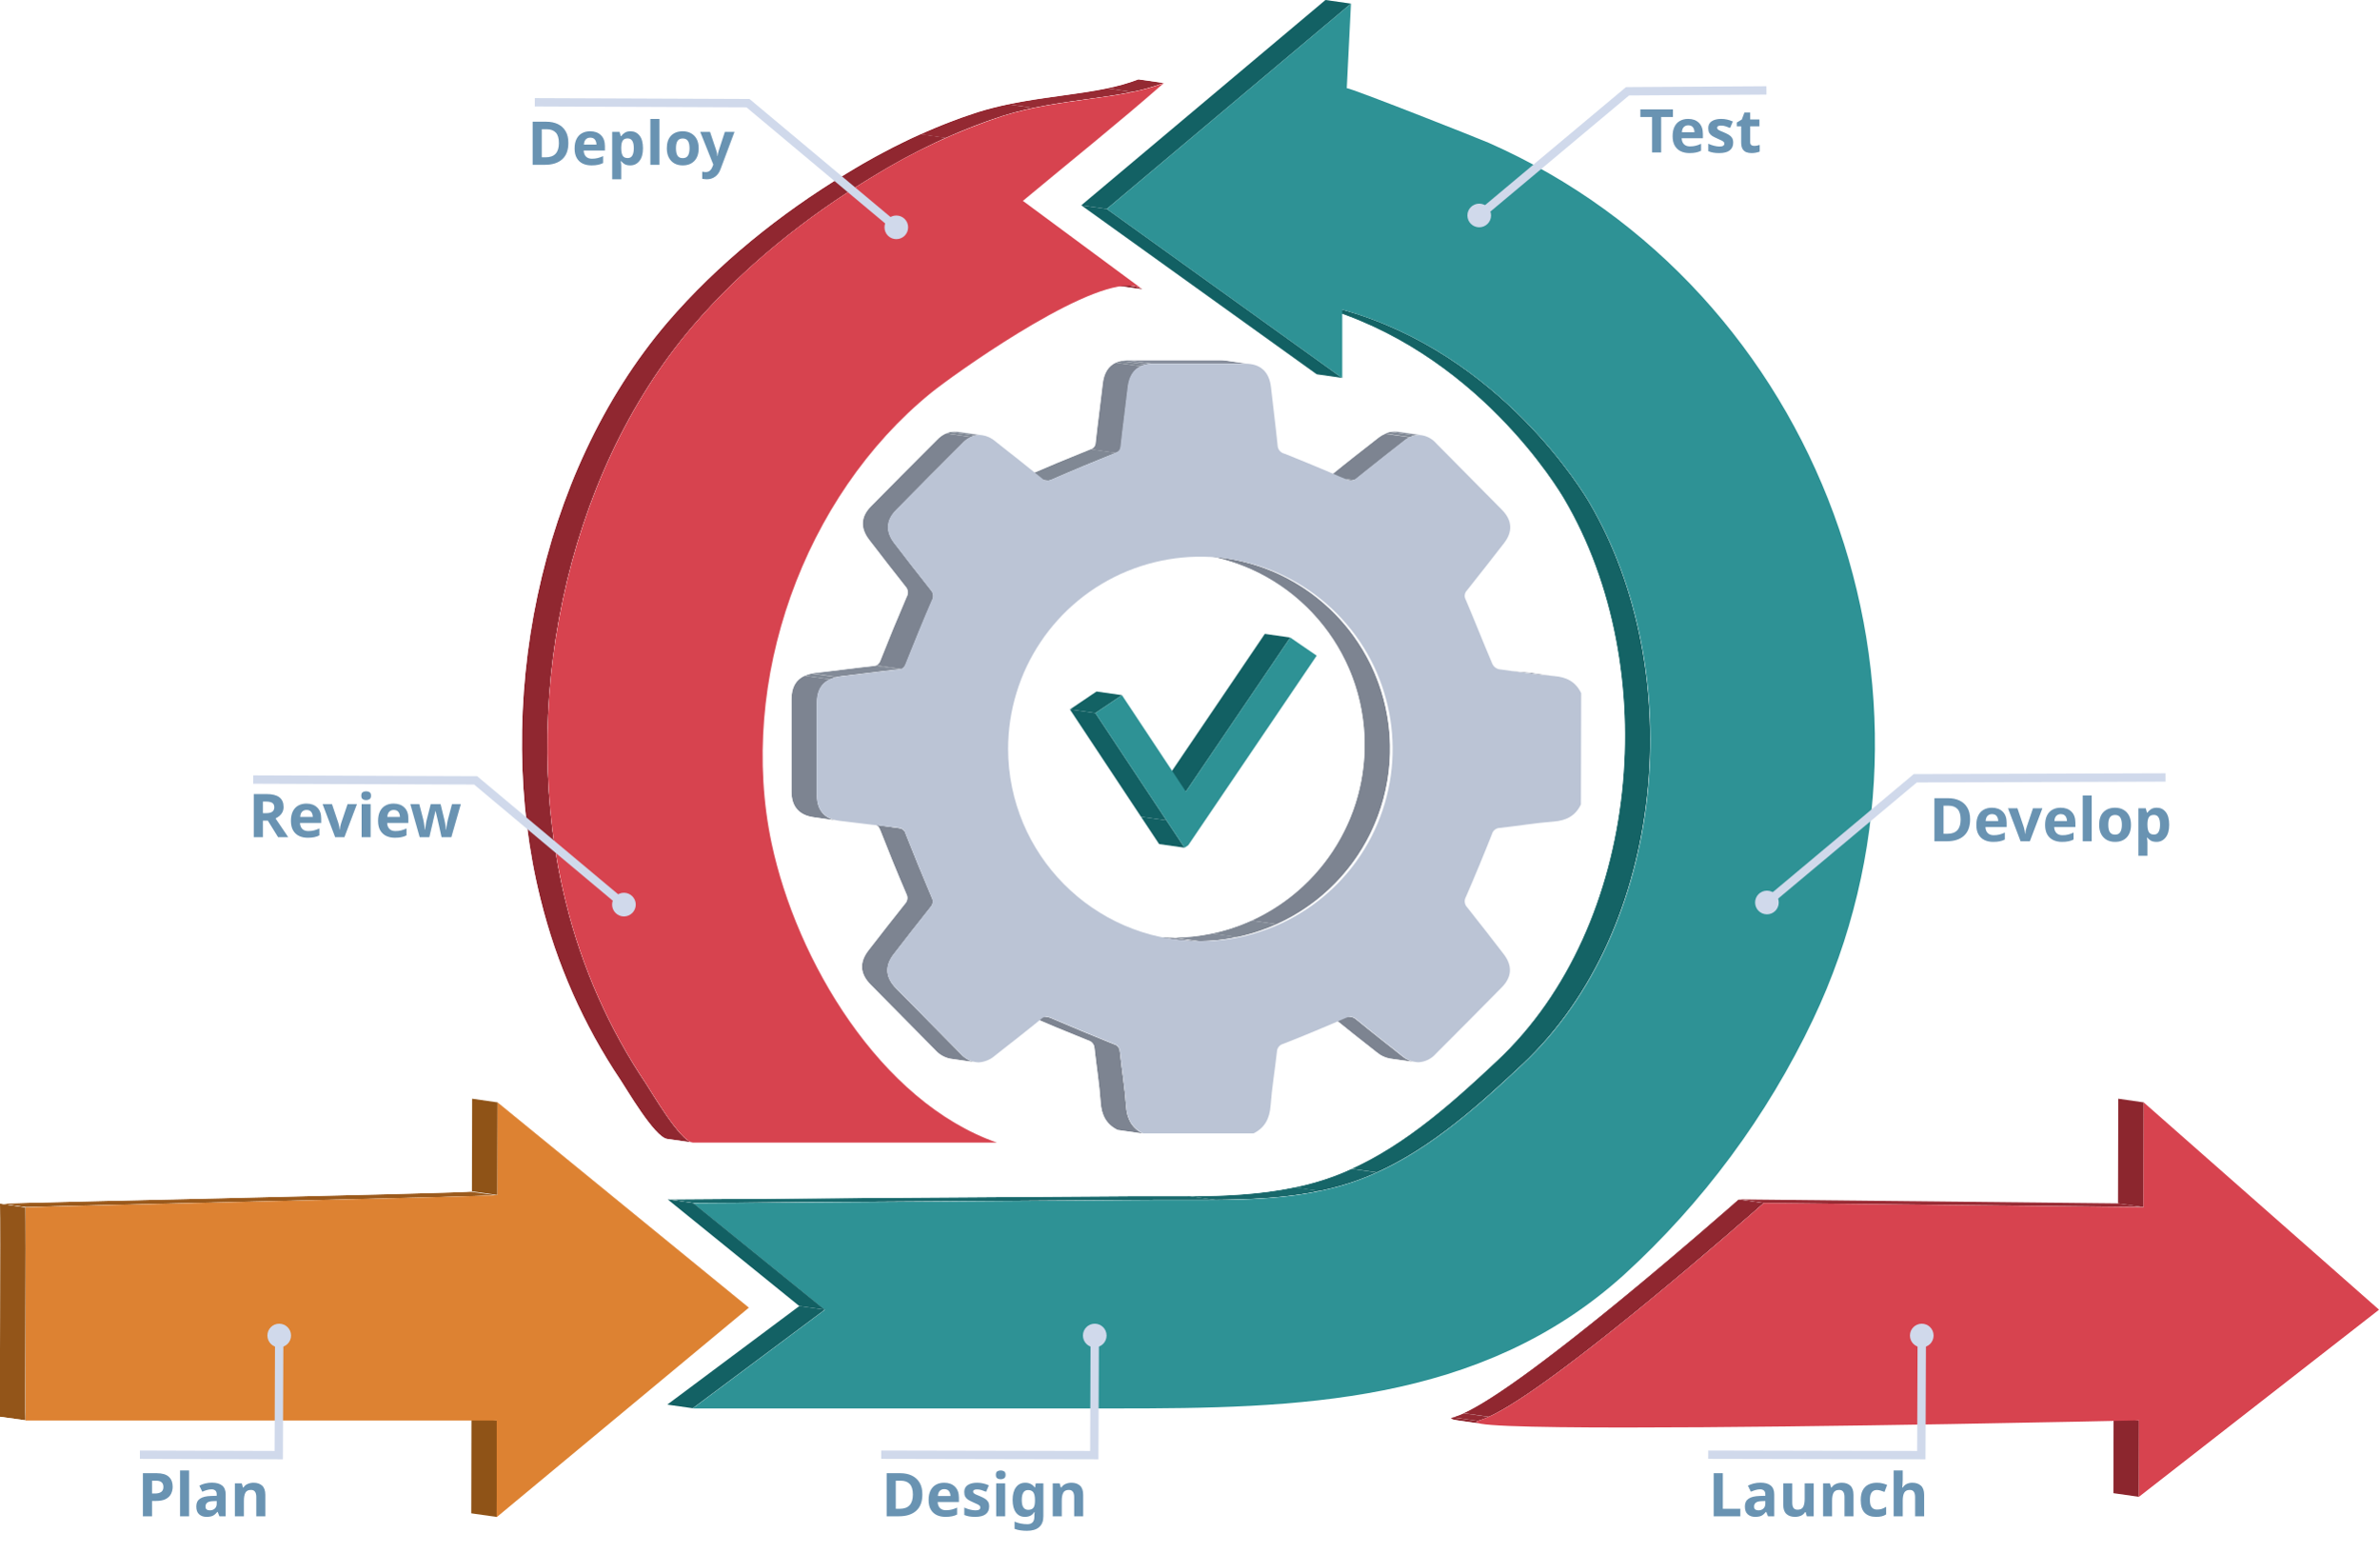
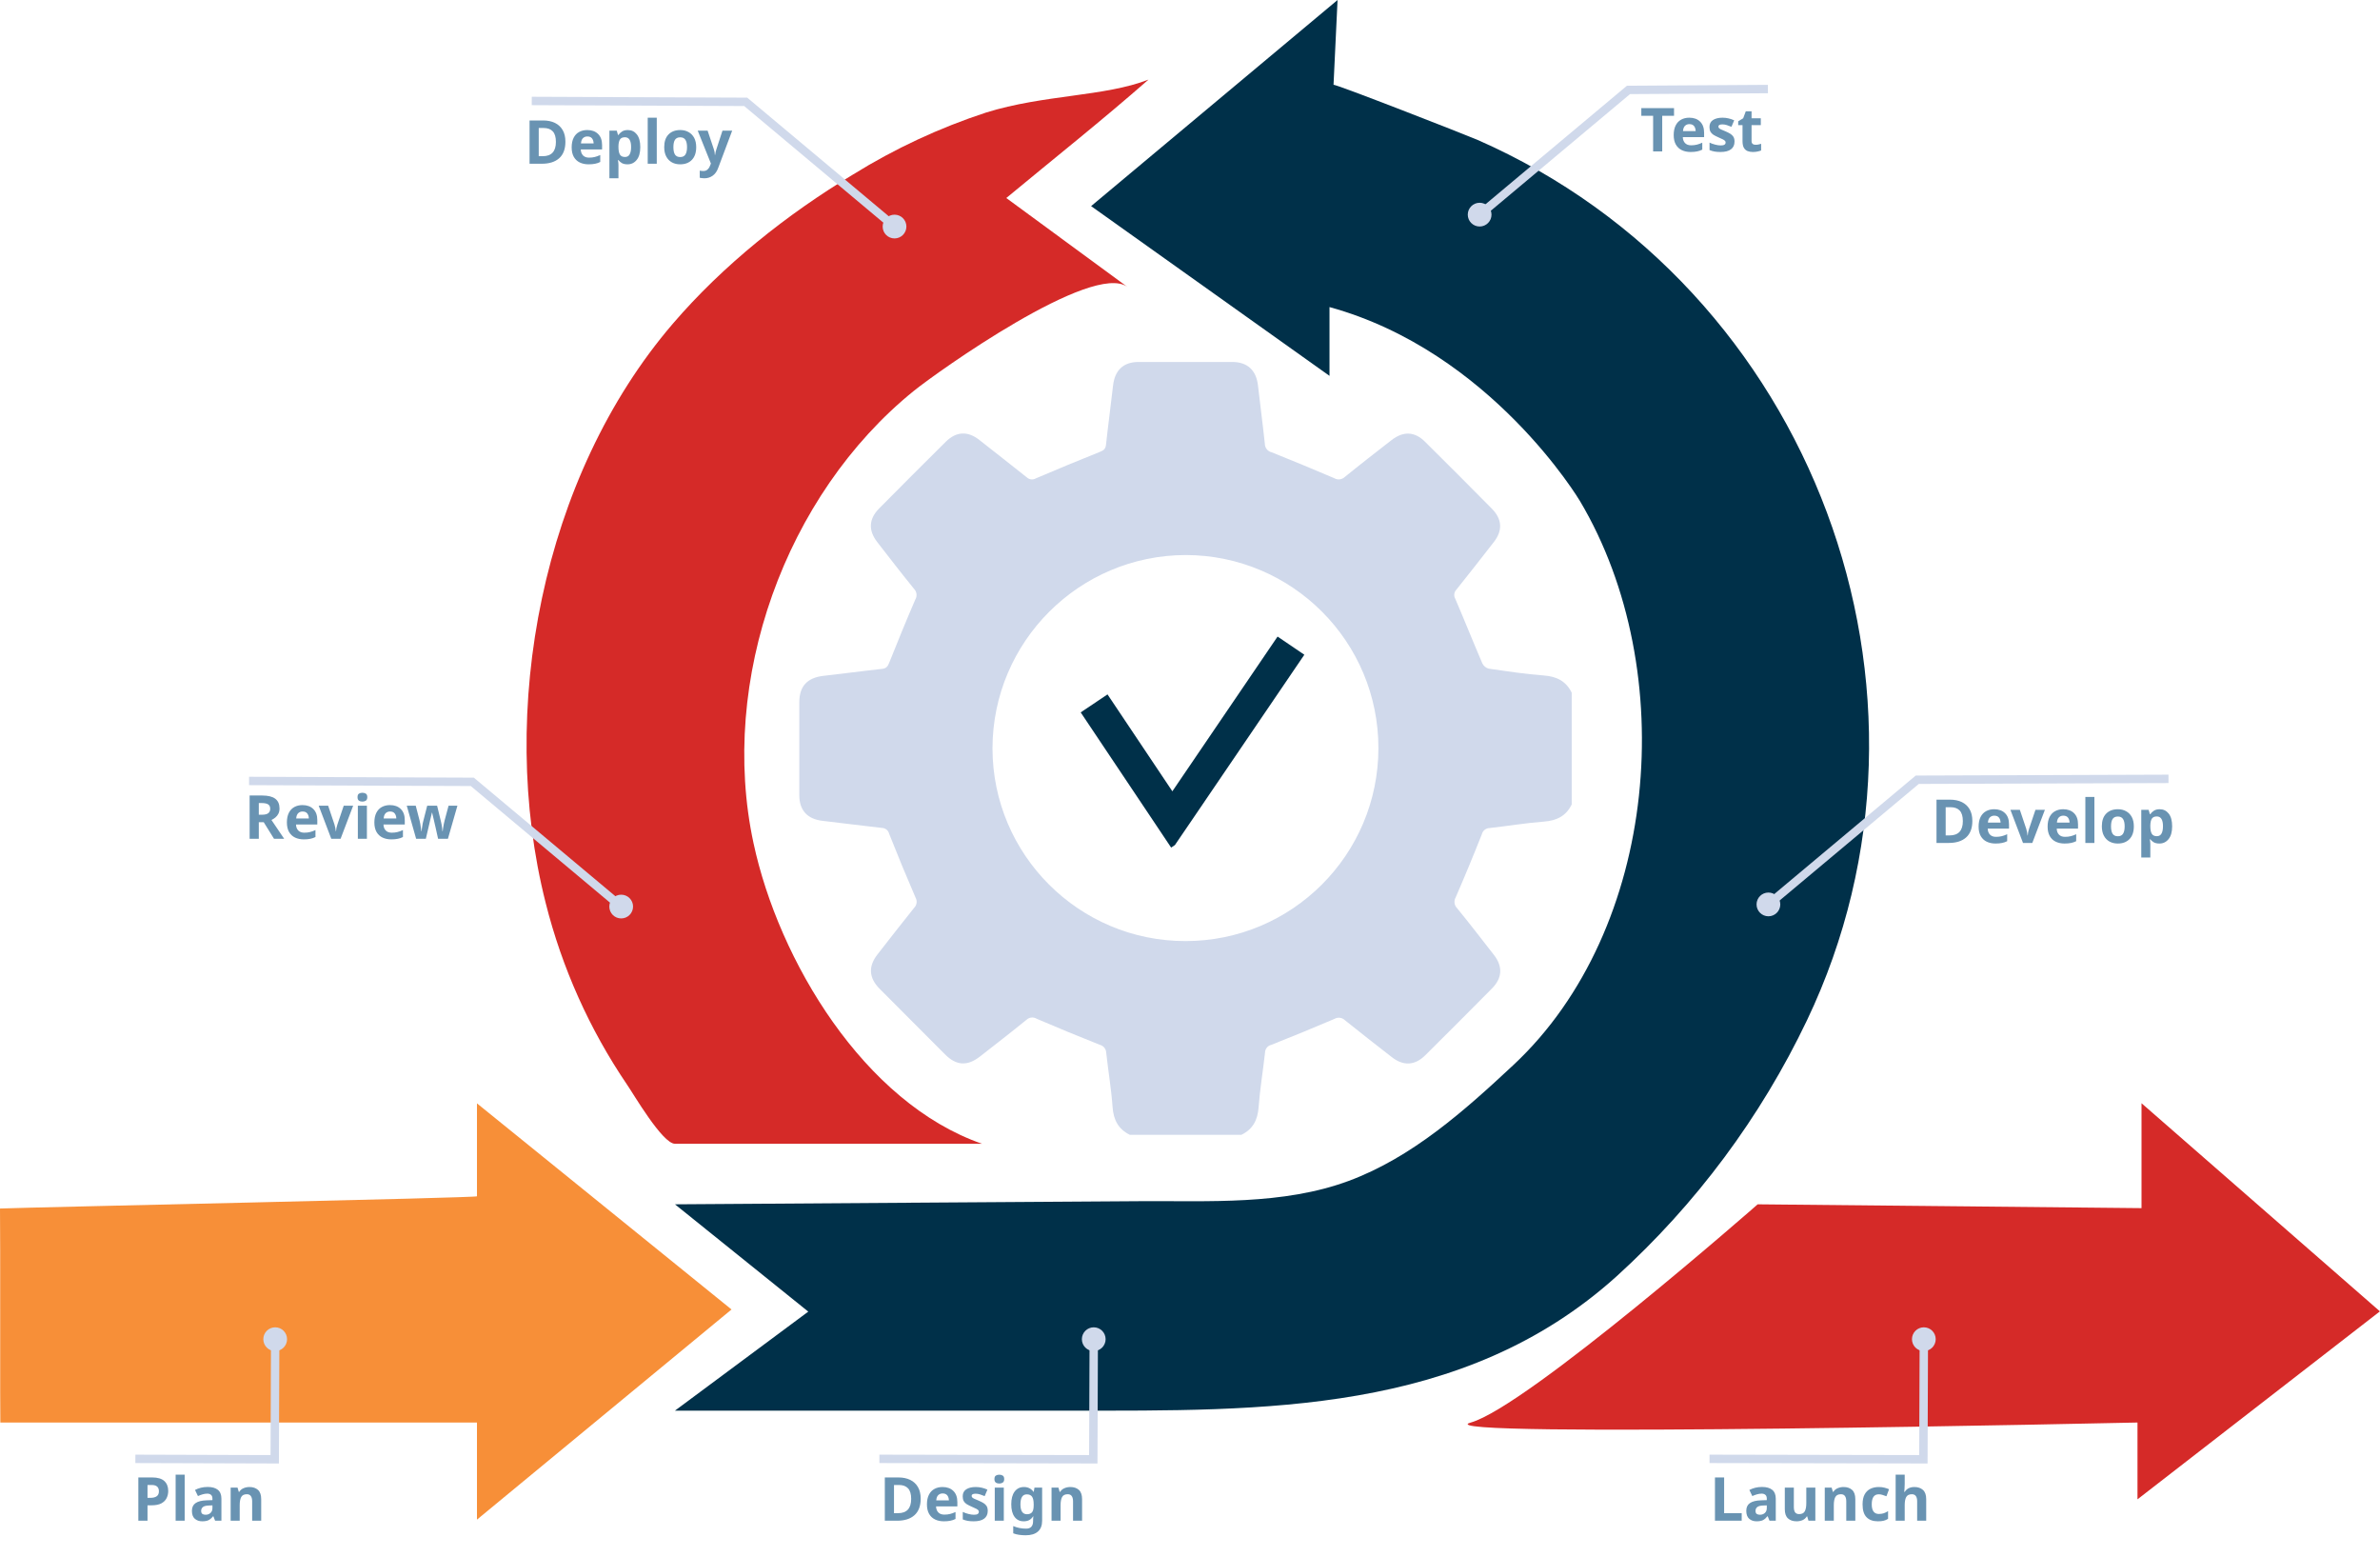
- <svg xmlns="http://www.w3.org/2000/svg" viewBox="0 0 569.21 371.36">
+ <svg xmlns="http://www.w3.org/2000/svg" viewBox="0 0 567.35 370.96">
  <defs>
-     <style>.cls-1,.cls-44{fill:none;}.cls-2{isolation:isolate;}.cls-3{fill:#8c262e;}.cls-4{fill:#982b34;}.cls-5{clip-path:url(#clip-path);}.cls-6{fill:#902730;}.cls-7{fill:#942932;}.cls-8{fill:#d7434f;}.cls-9{clip-path:url(#clip-path-2);}.cls-10{fill:#878e9c;}.cls-11{clip-path:url(#clip-path-3);}.cls-12{clip-path:url(#clip-path-4);}.cls-13{fill:#7d8491;}.cls-14{clip-path:url(#clip-path-5);}.cls-15{fill:#838b98;}.cls-16{fill:#808894;}.cls-17{clip-path:url(#clip-path-6);}.cls-18{fill:#18686b;}.cls-19{fill:#196a6d;}.cls-20{clip-path:url(#clip-path-7);}.cls-21{clip-path:url(#clip-path-8);}.cls-22{fill:#126063;}.cls-23{fill:#136264;}.cls-24{clip-path:url(#clip-path-9);}.cls-25{clip-path:url(#clip-path-10);}.cls-26{clip-path:url(#clip-path-11);}.cls-27{clip-path:url(#clip-path-12);}.cls-28{fill:#bbc4d5;}.cls-29{fill:#2e9295;}.cls-30{clip-path:url(#clip-path-13);}.cls-31{fill:#136164;}.cls-32{clip-path:url(#clip-path-14);}.cls-33{fill:#166568;}.cls-34{fill:#146365;}.cls-35{fill:#8f5317;}.cls-36{clip-path:url(#clip-path-15);}.cls-37{fill:#972b34;}.cls-38{clip-path:url(#clip-path-16);}.cls-39{fill:#9b5a1c;}.cls-40{fill:#97571b;}.cls-41{fill:#935519;}.cls-42{fill:#dd8232;}.cls-43{clip-path:url(#clip-path-17);}.cls-44{stroke:#d0d9eb;stroke-miterlimit:10;stroke-width:2px;}.cls-45{fill:#d0d9eb;}.cls-46{font-size:14.43px;fill:#6993b2;font-family:Poppins-SemiBold, Poppins;font-weight:600;}</style>
-     <clipPath id="clip-path" transform="translate(0)">
-       <path class="cls-1" d="M354.78,340.73l-6.09-.87c-1.63-.24-2-.53-.73-.88,13.39-3.86,65.26-49.6,68-52l6.09.87c-2.73,2.41-54.6,48.14-68,52C352.82,340.21,353.16,340.5,354.78,340.73Z" />
-     </clipPath>
-     <clipPath id="clip-path-2" transform="translate(0)">
-       <path class="cls-1" d="M366.57,161l6.1.87q-.42-.06-.87-.09l-6.09-.87C366,160.91,366.29,160.94,366.57,161Z" />
-     </clipPath>
-     <clipPath id="clip-path-3" transform="translate(0)">
-       <path class="cls-1" d="M362.55,160.68l-6.1-.87c3.08.44,6.16.84,9.26,1.08l6.09.87C368.71,161.52,365.62,161.12,362.55,160.68Z" />
-     </clipPath>
-     <clipPath id="clip-path-4" transform="translate(0)">
-       <path class="cls-1" d="M338.69,254.16l-6.1-.87a6.76,6.76,0,0,1-3.15-1.47c-3.7-2.91-7.4-5.82-11.05-8.79a2.36,2.36,0,0,0-1.15-.58l6.09.87a2.46,2.46,0,0,1,1.16.59c3.64,3,7.34,5.87,11,8.78A6.79,6.79,0,0,0,338.69,254.16Z" />
-     </clipPath>
-     <clipPath id="clip-path-5" transform="translate(0)">
-       <path class="cls-1" d="M323.1,115l-6.1-.87.27,0a2.11,2.11,0,0,0,1.35-.58c3.66-3,7.38-5.87,11.09-8.78a6.34,6.34,0,0,1,3.87-1.55,4.63,4.63,0,0,1,.65,0l6.09.88a4.62,4.62,0,0,0-.65-.05,6.34,6.34,0,0,0-3.87,1.55c-3.71,2.91-7.42,5.82-11.09,8.79a2.13,2.13,0,0,1-1.35.57A1.14,1.14,0,0,1,323.1,115Z" />
-     </clipPath>
-     <clipPath id="clip-path-6" transform="translate(0)">
-       <path class="cls-1" d="M316.18,20.22l6.09.88h0l-6.1-.87Z" />
-     </clipPath>
-     <clipPath id="clip-path-7" transform="translate(0)">
-       <path class="cls-1" d="M280.39,224.74l-6.09-.87a47.6,47.6,0,0,0,6.36.46l6.09.87A46,46,0,0,1,280.39,224.74Z" />
-     </clipPath>
-     <clipPath id="clip-path-8" transform="translate(0)">
-       <path class="cls-1" d="M287.32,132.71l6.1.87a46.07,46.07,0,0,1-6.67,91.62l-6.09-.87c25.21,0,45.82-20.76,45.84-46.09A45.91,45.91,0,0,0,287.32,132.71Z" />
-     </clipPath>
-     <clipPath id="clip-path-9" transform="translate(0)">
-       <path class="cls-1" d="M244.53,242.44l6.1.87a3.68,3.68,0,0,1,.88.28q7.44,3.21,14.94,6.21a1.94,1.94,0,0,1,1.5,1.85c.46,4.34,1.18,8.66,1.48,13,.22,3.05,1.35,5.23,4.05,6.58l-6.09-.87c-2.7-1.35-3.83-3.53-4.05-6.59-.3-4.35-1-8.67-1.48-13a2,2,0,0,0-1.5-1.84q-7.52-3-14.94-6.21A3,3,0,0,0,244.53,242.44Z" />
-     </clipPath>
-     <clipPath id="clip-path-10" transform="translate(0)">
-       <path class="cls-1" d="M250.43,115l-6.09-.87h.21a2.64,2.64,0,0,0,1-.26q7.51-3.26,15.12-6.3c.87-.35,1.33-.66,1.44-1.69.51-4.7,1.16-9.39,1.7-14.09.42-3.69,2.45-5.63,6.07-5.64H292a9.65,9.65,0,0,1,1.23.08l6.09.88a8.09,8.09,0,0,0-1.23-.09H276c-3.62,0-5.65,2-6.07,5.64-.53,4.7-1.19,9.39-1.7,14.09-.11,1-.56,1.35-1.44,1.7q-7.59,3-15.12,6.3a2.78,2.78,0,0,1-1,.26Z" />
-     </clipPath>
-     <clipPath id="clip-path-11" transform="translate(0)">
-       <path class="cls-1" d="M233.47,254.19l-6.09-.87a6.56,6.56,0,0,1-3.64-2.09l-15.46-15.66c-2.55-2.59-2.71-5.31-.51-8.16,2.9-3.73,5.79-7.47,8.74-11.15a2,2,0,0,0,.33-2.39c-2.16-5-4.22-10.11-6.23-15.22-.34-.86-.69-1.26-1.58-1.38l6.09.87a1.79,1.79,0,0,1,1.59,1.39q3,7.65,6.23,15.21a2,2,0,0,1-.34,2.39c-2.95,3.69-5.84,7.42-8.73,11.16-2.21,2.84-2,5.57.5,8.15q7.73,7.84,15.46,15.67A6.6,6.6,0,0,0,233.47,254.19Z" />
-     </clipPath>
-     <clipPath id="clip-path-12" transform="translate(0)">
-       <path class="cls-1" d="M200.71,196.4l-6.09-.87c-3.43-.49-5.25-2.54-5.25-6.1q0-11.07,0-22.12c0-3.85,1.93-5.87,5.79-6.31,4.61-.5,9.22-1.15,13.83-1.64,1-.11,1.32-.59,1.67-1.46q3-7.58,6.21-15.06a2.09,2.09,0,0,0-.29-2.54c-2.94-3.68-5.8-7.43-8.68-11.16-2.16-2.81-2-5.53.45-8q7.88-8,15.8-15.9a5.83,5.83,0,0,1,4.12-2,3.85,3.85,0,0,1,.67,0l6.09.87a5,5,0,0,0-.67,0,5.85,5.85,0,0,0-4.11,2Q222.36,114,214.5,122c-2.48,2.5-2.62,5.21-.46,8,2.88,3.74,5.75,7.48,8.69,11.16a2.12,2.12,0,0,1,.29,2.54c-2.16,5-4.22,10-6.22,15.06-.35.87-.66,1.35-1.67,1.46-4.61.49-9.21,1.14-13.82,1.65-3.86.43-5.79,2.45-5.8,6.3q0,11.06,0,22.12C195.47,193.86,197.28,195.91,200.71,196.4Z" />
-     </clipPath>
-     <clipPath id="clip-path-13" transform="translate(0)">
-       <path class="cls-1" d="M265.09,67.54l6.09.87a4.92,4.92,0,0,1,2.2.83l-6.1-.87A4.69,4.69,0,0,0,265.09,67.54Z" />
-     </clipPath>
-     <clipPath id="clip-path-14" transform="translate(0)">
-       <path class="cls-1" d="M165.84,287.85l-6.09-.87,62.77-.44,47.53-.32H281.9c12.48,0,25.51-.44,37.32-4.86,15-5.61,27.45-16.78,39-27.61,34.42-32.3,39.79-94,16-134.36-1.05-1.78-21-35.63-59.17-46.22l6.09.87c38.22,10.59,58.12,44.44,59.17,46.22,23.76,40.42,18.38,102.07-16,134.36-11.52,10.83-24,22-39,27.61-11.82,4.42-24.85,4.87-37.33,4.87l-4.68,0h-7.16l-47.54.33Z" />
-     </clipPath>
-     <clipPath id="clip-path-15" transform="translate(0)">
-       <path class="cls-1" d="M165.7,273.38l-6.09-.87c-3.05-.44-9.79-12.08-11.13-14.05a136.19,136.19,0,0,1-19.16-43.31c-11.45-45.84-.65-101.68,30.34-138,12-14,27.11-26.12,42.77-35.59a146.12,146.12,0,0,1,31.5-14.76c13.66-4.28,28.12-3.79,38.44-7.84l6.1.87c-10.33,4.06-24.79,3.56-38.45,7.85a145.53,145.53,0,0,0-31.49,14.75c-15.66,9.47-30.83,21.61-42.78,35.59-31,36.29-41.79,92.12-30.34,138a136,136,0,0,0,19.17,43.31C155.91,261.3,162.66,273,165.7,273.38Z" />
-     </clipPath>
-     <clipPath id="clip-path-16" transform="translate(0)">
-       <path class="cls-1" d="M6.14,288.85,0,288c8.37-.34,112.87-2.56,112.87-2.92l6.09.87C119,286.28,14.5,288.5,6.14,288.85Z" />
-     </clipPath>
-     <clipPath id="clip-path-17" transform="translate(0)">
-       <path class="cls-1" d="M6.11,339.85,0,339c-.07,0,.11-46.21,0-51l6.1.88C6.23,293.64,6,339.85,6.11,339.85Z" />
-     </clipPath>
+     <style>.cls-1{fill:#f78f38;}.cls-2{fill:#d52a28;}.cls-3{fill:#003049;}.cls-4{fill:#d0d9eb;}.cls-5{fill:none;stroke:#d0d9eb;stroke-miterlimit:10;stroke-width:2px;}.cls-6{font-size:14.43px;fill:#6993b2;font-family:Poppins-SemiBold, Poppins;font-weight:600;}</style>
  </defs>
  <g id="Layer_2" data-name="Layer 2">
    <g id="Layer_1-2" data-name="Layer 1">
-       <g class="cls-2">
-         <polygon class="cls-3" points="511.75 358.14 505.66 357.27 505.7 338.98 511.79 339.85 511.75 358.14" />
-         <polygon class="cls-3" points="512.86 288.81 506.76 287.94 506.82 262.89 512.91 263.77 512.86 288.81" />
-         <polygon class="cls-4" points="422.04 287.85 415.95 286.98 506.76 287.94 512.86 288.81 422.04 287.85" />
-         <g class="cls-2">
-           <g class="cls-5">
-             <g class="cls-2">
-               <path class="cls-6" d="M354.78,340.73l-6.09-.87c-1.38-.2-1.83-.44-1.18-.72l6.09.87c-.65.28-.2.52,1.18.72" transform="translate(0)" />
-               <path class="cls-7" d="M353.6,340l-6.09-.87A2.8,2.8,0,0,1,348,339a16,16,0,0,0,2.21-.85l6.09.88a17.7,17.7,0,0,1-2.2.84,4.63,4.63,0,0,0-.46.16" transform="translate(0)" />
-               <path class="cls-6" d="M356.26,339l-6.09-.88c16.09-7.34,63.18-48.86,65.78-51.15l6.09.87c-2.6,2.29-49.69,43.81-65.78,51.16" transform="translate(0)" />
-             </g>
-           </g>
-         </g>
-         <path class="cls-8" d="M512.91,263.77l56.3,49.6-57.46,44.78,0-18.3c-3.8.09-76.05,1.71-122.79,1.71-23.37,0-39.41-.43-34.94-1.71,13.38-3.86,65.25-49.59,68-52l90.82,1Z" transform="translate(0)" />
-         <g class="cls-2">
-           <g class="cls-9">
-             <g class="cls-2">
-               <path class="cls-10" d="M371.8,161.76l-6.09-.87c.29,0,.58.05.86.09l6.1.87q-.42-.06-.87-.09" transform="translate(0)" />
-             </g>
-           </g>
-         </g>
-         <g class="cls-2">
-           <g class="cls-11">
-             <g class="cls-2">
-               <path class="cls-10" d="M362.55,160.68l-6.1-.87c3.08.44,6.16.84,9.26,1.08l6.09.87c-3.09-.24-6.18-.64-9.25-1.08" transform="translate(0)" />
-             </g>
-           </g>
-         </g>
-         <g class="cls-2">
-           <g class="cls-12">
-             <g class="cls-2">
-               <path class="cls-13" d="M338.69,254.16l-6.1-.87a6.76,6.76,0,0,1-3.15-1.47c-3.7-2.91-7.4-5.82-11.05-8.79a2.36,2.36,0,0,0-1.15-.58l6.09.87a2.46,2.46,0,0,1,1.16.59c3.64,3,7.34,5.87,11,8.78a6.79,6.79,0,0,0,3.16,1.47" transform="translate(0)" />
-             </g>
-           </g>
-         </g>
-         <g class="cls-2">
-           <g class="cls-14">
-             <g class="cls-2">
-               <path class="cls-10" d="M323.1,115l-6.1-.87.27,0h0l6.09.87h0a1.14,1.14,0,0,1-.26,0" transform="translate(0)" />
-               <path class="cls-15" d="M323.37,115l-6.09-.87a1.73,1.73,0,0,0,.32,0l6.09.87a1.73,1.73,0,0,1-.32,0" transform="translate(0)" />
-               <path class="cls-16" d="M323.69,115l-6.09-.87A2.05,2.05,0,0,0,318,114l6.09.88a2.65,2.65,0,0,1-.37.12" transform="translate(0)" />
-               <path class="cls-13" d="M324.06,114.86,318,114a2.94,2.94,0,0,0,.65-.42c3.66-3,7.38-5.87,11.09-8.78a8,8,0,0,1,1.69-1l6.09.87a9,9,0,0,0-1.69,1.05c-3.71,2.91-7.42,5.82-11.09,8.79a3.54,3.54,0,0,1-.65.42" transform="translate(0)" />
-               <path class="cls-16" d="M337.49,104.6l-6.09-.87a6.26,6.26,0,0,1,1.2-.4l6.09.88a5.6,5.6,0,0,0-1.2.39" transform="translate(0)" />
-               <path class="cls-15" d="M338.69,104.21l-6.09-.88a5.11,5.11,0,0,1,.95-.1l6.09.87a4.47,4.47,0,0,0-.95.11" transform="translate(0)" />
-               <path class="cls-10" d="M339.64,104.1l-6.09-.87h0a4.63,4.63,0,0,1,.65,0l6.09.88a4.62,4.62,0,0,0-.65-.05h0" transform="translate(0)" />
-             </g>
-           </g>
-         </g>
-         <g class="cls-2">
-           <g class="cls-17">
-             <g class="cls-2">
-               <polyline class="cls-18" points="322.23 21.09 316.13 20.22 316.14 20.22 322.23 21.09 322.23 21.09" />
-               <path class="cls-19" d="M322.23,21.09l-6.09-.87h0l6.09.88h0" transform="translate(0)" />
-             </g>
-           </g>
-         </g>
-         <g class="cls-2">
-           <g class="cls-20">
-             <g class="cls-2">
-               <path class="cls-10" d="M280.39,224.74l-6.09-.87a47.6,47.6,0,0,0,6.36.46l6.09.87a46,46,0,0,1-6.36-.46" transform="translate(0)" />
-             </g>
-           </g>
-         </g>
-         <g class="cls-2">
-           <g class="cls-21">
-             <g class="cls-2">
-               <path class="cls-10" d="M286.75,225.2l-6.09-.87H281l6.09.87h-.31" transform="translate(0)" />
-               <path class="cls-15" d="M287.06,225.2l-6.09-.87a46.12,46.12,0,0,0,9-1l6.09.87a44.56,44.56,0,0,1-9,1" transform="translate(0)" />
-               <path class="cls-16" d="M296.07,224.23l-6.09-.87a45.49,45.49,0,0,0,9.45-3.1l6.09.87a45.49,45.49,0,0,1-9.45,3.1" transform="translate(0)" />
-               <path class="cls-13" d="M305.52,221.13l-6.09-.87a46.09,46.09,0,0,0-12.11-87.55l6.1.87a46.09,46.09,0,0,1,12.1,87.55" transform="translate(0)" />
-             </g>
-           </g>
-         </g>
-         <polygon class="cls-22" points="283.73 189.41 277.64 188.54 302.62 151.67 308.71 152.54 283.73 189.41" />
-         <polygon class="cls-22" points="283.42 202.83 277.33 201.96 272.99 195.41 279.08 196.28 283.42 202.83" />
-         <polygon class="cls-22" points="279.08 196.28 272.99 195.41 255.99 169.74 262.08 170.61 279.08 196.28" />
-         <polygon class="cls-23" points="262.08 170.61 255.99 169.74 262.35 165.46 268.44 166.33 262.08 170.61" />
-         <g class="cls-2">
-           <g class="cls-24">
-             <g class="cls-2">
-               <path class="cls-13" d="M273.48,271.25l-6.09-.87c-2.7-1.35-3.83-3.53-4.05-6.59-.3-4.35-1-8.67-1.48-13a2,2,0,0,0-1.5-1.84q-7.52-3-14.94-6.21a3,3,0,0,0-.89-.28l6.1.87a3.68,3.68,0,0,1,.88.28q7.44,3.21,14.94,6.21a1.94,1.94,0,0,1,1.5,1.85c.46,4.34,1.18,8.66,1.48,13,.22,3.05,1.35,5.23,4.05,6.58" transform="translate(0)" />
-             </g>
-           </g>
-         </g>
-         <g class="cls-2">
-           <g class="cls-25">
-             <g class="cls-2">
-               <path class="cls-10" d="M250.43,115l-6.09-.87h.22l6.09.88h0l-.21,0" transform="translate(0)" />
-               <path class="cls-15" d="M250.65,115.06l-6.09-.88a1.59,1.59,0,0,0,.36,0L251,115a2.2,2.2,0,0,1-.36,0" transform="translate(0)" />
-               <path class="cls-16" d="M251,115l-6.09-.88a3,3,0,0,0,.66-.22q7.51-3.26,15.12-6.3l.29-.12,6.09.87-.29.13q-7.59,3-15.12,6.3a4.63,4.63,0,0,1-.66.22" transform="translate(0)" />
-               <path class="cls-13" d="M267.08,108.37,261,107.5a1.67,1.67,0,0,0,1.15-1.57c.51-4.7,1.16-9.39,1.7-14.09.29-2.54,1.34-4.25,3.15-5.08l6.09.88c-1.81.82-2.86,2.53-3.15,5.07-.53,4.7-1.19,9.39-1.7,14.09a1.66,1.66,0,0,1-1.15,1.57" transform="translate(0)" />
-               <path class="cls-16" d="M273.08,87.64,267,86.76a6.54,6.54,0,0,1,1.25-.4l6.09.87a6.11,6.11,0,0,0-1.25.41" transform="translate(0)" />
-               <path class="cls-15" d="M274.33,87.23l-6.09-.87a8.06,8.06,0,0,1,1.61-.16l6.1.87a9.08,9.08,0,0,0-1.62.16" transform="translate(0)" />
-               <path class="cls-10" d="M276,87.07l-6.1-.87H292a9.65,9.65,0,0,1,1.23.08l6.09.88a8.09,8.09,0,0,0-1.23-.09H276" transform="translate(0)" />
-             </g>
-           </g>
-         </g>
-         <g class="cls-2">
-           <g class="cls-26">
-             <g class="cls-2">
-               <path class="cls-13" d="M233.47,254.19l-6.09-.87a6.56,6.56,0,0,1-3.64-2.09l-15.46-15.66c-2.55-2.59-2.71-5.31-.51-8.16,2.9-3.73,5.79-7.47,8.74-11.15a2,2,0,0,0,.33-2.39c-2.16-5-4.22-10.11-6.23-15.22-.34-.86-.69-1.26-1.58-1.38l6.09.87a1.79,1.79,0,0,1,1.59,1.39q3,7.65,6.23,15.21a2,2,0,0,1-.34,2.39c-2.95,3.69-5.84,7.42-8.73,11.16-2.21,2.84-2,5.57.5,8.15q7.73,7.84,15.46,15.67a6.6,6.6,0,0,0,3.64,2.08" transform="translate(0)" />
-             </g>
-           </g>
-         </g>
-         <g class="cls-2">
-           <g class="cls-27">
-             <g class="cls-2">
-               <path class="cls-13" d="M200.71,196.4l-6.09-.87c-3.43-.49-5.25-2.54-5.25-6.1q0-11.07,0-22.12c0-2.83,1.05-4.68,3.14-5.63l6.09.88c-2.09.95-3.13,2.79-3.14,5.62q0,11.06,0,22.12c0,3.56,1.81,5.61,5.24,6.1" transform="translate(0)" />
-               <path class="cls-16" d="M198.65,162.56l-6.09-.88a7.33,7.33,0,0,1,1.62-.51l6.09.87a7.69,7.69,0,0,0-1.62.52" transform="translate(0)" />
-               <path class="cls-15" d="M200.27,162l-6.09-.87c.33-.07.67-.13,1-.17,4.61-.5,9.22-1.15,13.83-1.64l.28-.05,6.1.87-.29,0c-4.61.49-9.21,1.14-13.82,1.65a10.33,10.33,0,0,0-1,.16" transform="translate(0)" />
-               <path class="cls-16" d="M215.42,160.18l-6.1-.87a2.09,2.09,0,0,0,.4-.12l6.09.87a1.8,1.8,0,0,1-.39.12" transform="translate(0)" />
-               <path class="cls-13" d="M215.81,160.06l-6.09-.87a2.1,2.1,0,0,0,1-1.29q3-7.58,6.21-15.06a2.09,2.09,0,0,0-.29-2.54c-2.94-3.68-5.8-7.43-8.68-11.16-2.16-2.81-2-5.53.45-8q7.88-8,15.8-15.9a7.4,7.4,0,0,1,2.12-1.53l6.1.88a7.17,7.17,0,0,0-2.12,1.52Q222.36,114,214.5,122c-2.48,2.5-2.62,5.21-.46,8,2.88,3.74,5.75,7.48,8.69,11.16a2.12,2.12,0,0,1,.29,2.54c-2.16,5-4.22,10-6.22,15.06a2,2,0,0,1-1,1.29" transform="translate(0)" />
-               <path class="cls-16" d="M232.42,104.57l-6.1-.88a5.23,5.23,0,0,1,1.06-.34l6.09.87a4.47,4.47,0,0,0-1.05.35" transform="translate(0)" />
-               <path class="cls-15" d="M233.47,104.22l-6.09-.87a4,4,0,0,1,.91-.1l6.09.87a4,4,0,0,0-.91.1" transform="translate(0)" />
-               <path class="cls-10" d="M234.38,104.12l-6.09-.87h0a3.85,3.85,0,0,1,.67,0l6.09.87a5,5,0,0,0-.67,0h0" transform="translate(0)" />
-             </g>
-           </g>
-         </g>
-         <path class="cls-28" d="M371.8,161.76c3,.22,5.2,1.35,6.52,4.09l-.06,26.62c-1.32,2.75-3.52,3.86-6.53,4.1-4.32.32-8.61,1.06-12.92,1.53a2,2,0,0,0-1.85,1.49q-3,7.59-6.22,15a2.09,2.09,0,0,0,.32,2.53c2.94,3.68,5.82,7.42,8.7,11.15,2.16,2.8,2,5.51-.47,8q-7.89,8-15.79,15.9a5.91,5.91,0,0,1-4.14,2,6.29,6.29,0,0,1-3.83-1.52c-3.7-2.91-7.4-5.81-11-8.78a2.15,2.15,0,0,0-1.4-.6,2.78,2.78,0,0,0-1.12.28q-7.43,3.24-15,6.22a2,2,0,0,0-1.49,1.85c-.48,4.34-1.21,8.67-1.53,13-.23,3-1.36,5.23-4.08,6.57H273.48c-2.7-1.35-3.83-3.53-4.05-6.58-.3-4.36-1-8.68-1.48-13a1.94,1.94,0,0,0-1.5-1.85q-7.5-3-14.94-6.21a2.81,2.81,0,0,0-1.13-.3,1.93,1.93,0,0,0-1.24.53c-3.66,3-7.38,5.87-11.08,8.79a6.52,6.52,0,0,1-4,1.63,6.1,6.1,0,0,1-4.27-2.13q-7.74-7.83-15.46-15.67c-2.54-2.58-2.71-5.31-.5-8.15,2.89-3.74,5.78-7.47,8.73-11.16a2,2,0,0,0,.34-2.39q-3.24-7.56-6.23-15.21a1.81,1.81,0,0,0-1.72-1.41c-4.67-.51-9.31-1.15-14-1.68-3.63-.41-5.54-2.47-5.54-6.14q0-11.07,0-22.12c0-3.85,1.94-5.87,5.8-6.3,4.61-.51,9.21-1.16,13.82-1.65,1-.11,1.32-.59,1.67-1.46,2-5.05,4.06-10.08,6.22-15.06a2.12,2.12,0,0,0-.29-2.54c-2.94-3.68-5.81-7.42-8.69-11.16-2.16-2.81-2-5.52.46-8q7.86-8,15.8-15.9a5.85,5.85,0,0,1,4.11-2,6.25,6.25,0,0,1,3.85,1.54c3.74,2.94,7.49,5.9,11.19,8.89a1.85,1.85,0,0,0,1.19.51,2.78,2.78,0,0,0,1-.26q7.52-3.26,15.12-6.3c.88-.35,1.33-.67,1.44-1.7.51-4.7,1.17-9.39,1.7-14.09.42-3.69,2.45-5.63,6.07-5.64h22.13c3.63,0,5.69,2,6.09,5.61.51,4.64,1.12,9.27,1.59,13.91a2.1,2.1,0,0,0,1.61,2q7.43,2.94,14.77,6.15a3,3,0,0,0,1.17.3,2.13,2.13,0,0,0,1.35-.57c3.67-3,7.38-5.88,11.09-8.79a6.34,6.34,0,0,1,3.87-1.55,5.76,5.76,0,0,1,4.09,2q7.89,7.93,15.73,15.9c2.47,2.51,2.63,5.24.48,8-2.94,3.78-5.88,7.55-8.86,11.29a1.86,1.86,0,0,0-.28,2.23c2.17,5.09,4.2,10.25,6.36,15.35a2.33,2.33,0,0,0,1.53,1.27C363.07,160.76,367.42,161.43,371.8,161.76ZM286.75,225.2a46,46,0,1,0-45.55-46,46.12,46.12,0,0,0,45.55,46" transform="translate(0)" />
-         <polygon class="cls-29" points="308.71 152.54 315.03 156.88 288.31 196.32 284.31 202.23 283.42 202.83 279.08 196.28 262.08 170.61 268.44 166.33 283.73 189.41 308.71 152.54" />
-         <g class="cls-2">
-           <g class="cls-30">
-             <g class="cls-2">
-               <path class="cls-6" d="M273.38,69.24l-6.1-.87a4.69,4.69,0,0,0-2.19-.83l6.09.87a4.92,4.92,0,0,1,2.2.83" transform="translate(0)" />
-             </g>
-           </g>
-         </g>
-         <polygon class="cls-31" points="264.81 49.99 258.71 49.12 317.13 0 323.23 0.87 264.81 49.99" />
-         <polygon class="cls-22" points="321.12 90.43 315.03 89.55 258.71 49.12 264.81 49.99 321.12 90.43" />
-         <polygon class="cls-31" points="165.74 336.95 159.65 336.08 191.24 312.5 197.33 313.37 165.74 336.95" />
-         <g class="cls-2">
-           <g class="cls-32">
-             <g class="cls-2">
-               <path class="cls-19" d="M165.84,287.85l-6.09-.87,62.77-.44,47.53-.32h14.63l6.09.88H288l-4.68,0h-7.16l-47.54.33-62.77.43" transform="translate(0)" />
-               <path class="cls-18" d="M290.77,287.11l-6.09-.88c8.34-.05,16.86-.42,25.05-2.14l6.1.88c-8.2,1.71-16.72,2.08-25.06,2.14" transform="translate(0)" />
-               <path class="cls-33" d="M315.83,285l-6.1-.88a65,65,0,0,0,9.49-2.71c1.41-.53,2.8-1.1,4.16-1.73l6.1.88c-1.37.62-2.76,1.19-4.16,1.72a65.79,65.79,0,0,1-9.49,2.72" transform="translate(0)" />
-               <path class="cls-34" d="M329.48,280.53l-6.1-.88c13.17-6,24.38-16.07,34.82-25.88,34.42-32.3,39.79-94,16-134.36-1.05-1.78-21-35.63-59.17-46.22l6.09.87c38.22,10.59,58.12,44.44,59.17,46.22,23.76,40.42,18.38,102.07-16,134.36-10.44,9.81-21.65,19.91-34.81,25.89" transform="translate(0)" />
-             </g>
-           </g>
-         </g>
-         <path class="cls-29" d="M323.23.87l-1,20.22c1.07,0,31.68,12.07,34,13.1C435.63,69.3,471,165.8,433.76,244a197.59,197.59,0,0,1-45.18,61C354.23,336.08,310,337,267,337H165.74l31.59-23.58-31.49-25.52,62.77-.43,47.54-.33h7.16l4.68,0c12.48,0,25.51-.45,37.33-4.87,15-5.61,27.45-16.78,39-27.61,34.42-32.29,39.8-93.94,16-134.36-1.05-1.78-20.95-35.63-59.17-46.22l0,16.37L264.81,50Z" transform="translate(0)" />
-         <polygon class="cls-22" points="197.33 313.37 191.24 312.5 159.75 286.98 165.84 287.85 197.33 313.37" />
-         <polygon class="cls-35" points="118.84 362.96 112.75 362.09 112.8 338.98 118.89 339.85 118.84 362.96" />
-         <polygon class="cls-35" points="119 285.92 112.91 285.05 112.96 262.89 119.05 263.77 119 285.92" />
-         <g class="cls-2">
-           <g class="cls-36">
-             <g class="cls-2">
-               <path class="cls-6" d="M165.7,273.38l-6.09-.87c-3.05-.44-9.79-12.08-11.13-14.05a136.19,136.19,0,0,1-19.16-43.31c-11.45-45.84-.65-101.68,30.34-138,12-14,27.11-26.12,42.77-35.59a172,172,0,0,1,17.78-9.47l6.09.87a172.77,172.77,0,0,0-17.77,9.47c-15.66,9.47-30.83,21.61-42.78,35.59-31,36.29-41.79,92.12-30.34,138a136,136,0,0,0,19.17,43.31c1.33,2,8.08,13.62,11.12,14.05" transform="translate(0)" />
-               <path class="cls-7" d="M226.3,33l-6.09-.87a120.63,120.63,0,0,1,13.72-5.29c2.42-.76,4.86-1.36,7.3-1.88l6.1.88c-2.45.51-4.89,1.12-7.31,1.88A118.72,118.72,0,0,0,226.3,33" transform="translate(0)" />
-               <path class="cls-37" d="M247.33,25.84l-6.1-.88c8.27-1.72,16.52-2.33,23.67-3.82L271,22c-7.15,1.49-15.39,2.1-23.66,3.83" transform="translate(0)" />
-               <path class="cls-7" d="M271,22l-6.09-.87A47.3,47.3,0,0,0,272.37,19l6.1.87A47.73,47.73,0,0,1,271,22" transform="translate(0)" />
-             </g>
-           </g>
-         </g>
-         <path class="cls-8" d="M278.47,19.87c-11,9.65-22.48,18.81-33.73,28.19l28.64,21.18a5.67,5.67,0,0,0-3.39-.91C257.87,68.33,227.68,90,222.76,94c-30.47,24.78-46.35,69-38.15,107.74,5.92,28,26,61.91,53.91,71.65H165.87c-3,0-9.93-12.06-11.29-14.07A136,136,0,0,1,135.41,216c-11.45-45.84-.64-101.67,30.34-138,11.95-14,27.12-26.12,42.78-35.59A145.53,145.53,0,0,1,240,27.72C253.68,23.43,268.14,23.93,278.47,19.87Z" transform="translate(0)" />
-         <g class="cls-2">
-           <g class="cls-38">
-             <g class="cls-2">
-               <path class="cls-39" d="M6.14,288.85,0,288c8.06-.33,105.44-2.4,112.47-2.87l6.09.87c-7,.47-104.4,2.55-112.46,2.88" transform="translate(0)" />
-               <path class="cls-40" d="M118.6,286l-6.09-.87.3,0,6.09.87-.3,0" transform="translate(0)" />
-               <path class="cls-41" d="M118.9,285.94l-6.09-.87.1,0,6.09.87s0,0-.1,0" transform="translate(0)" />
-             </g>
-           </g>
-         </g>
-         <path class="cls-42" d="M119.05,263.77l60.12,49.11L118.84,363l0-23.11H6.11c-.07,0,.12-46.21,0-51C14.5,288.5,119,286.28,119,285.92Z" transform="translate(0)" />
-         <g class="cls-2">
-           <g class="cls-43">
-             <g class="cls-2">
-               <path class="cls-41" d="M6.11,339.85,0,339c-.07,0,.11-46.21,0-51l6.1.88c.09,4.79-.1,51,0,51" transform="translate(0)" />
-             </g>
-           </g>
-         </g>
+       <g id="AGile-proces">
+         <path class="cls-1" d="M113.7,285.09V262.94l60.68,49.12L113.7,362.14V339H.08C0,339,.1,292.82,0,288,8.42,287.68,113.7,285.46,113.7,285.09Z" />
+         <path class="cls-2" d="M419,287s-54.9,48.16-68.38,52,158.92,0,158.92,0v18.3l57.79-44.79-56.83-49.6v25Z" />
+         <path class="cls-3" d="M317.89,20.22c0-.42,31.9,12.06,34.29,13.1C432.25,68.44,468.09,165,430.74,243.17a197.13,197.13,0,0,1-45.39,61c-36.6,33-84.41,32-130.18,32H160.9l31.78-23.6L160.9,287l63.25-.43,47.88-.32c15.92-.11,33.8,1,49.53-4.85,15.09-5.6,27.62-16.78,39.22-27.61,34.6-32.3,39.88-93.95,15.86-134.38,0,0-21.19-35.64-59.71-46.23V89.57L260.1,49.12,318.85,0S317.89,20.2,317.89,20.22Z" />
+         <path class="cls-2" d="M239.88,47.19l28.89,21.19c-8.33-6.11-45.43,20.32-50.93,24.77-30.66,24.79-46.56,69-38.22,107.76,6,28,26.37,61.92,54.48,71.66H160.9c-3,0-10-12.06-11.41-14.07a136.16,136.16,0,0,1-19.41-43.32c-11.62-45.85-.86-101.69,30.28-138,12-14,27.26-26.13,43-35.6a146.93,146.93,0,0,1,31.7-14.76c13.75-4.29,28.32-3.78,38.72-7.85C262.74,28.66,251.19,37.82,239.88,47.19Z" />
+         <path class="cls-4" d="M295.94,270.43H269.32c-2.73-1.35-3.88-3.54-4.1-6.59-.31-4.35-1.05-8.68-1.52-13a2,2,0,0,0-1.51-1.85q-7.59-3-15.06-6.21a2,2,0,0,0-2.4.22c-3.68,3-7.42,5.88-11.15,8.8-3,2.32-5.61,2.16-8.28-.51q-7.81-7.82-15.62-15.66-3.84-3.88-.52-8.16c2.91-3.73,5.82-7.47,8.78-11.16a2,2,0,0,0,.32-2.38q-3.27-7.56-6.3-15.23a1.82,1.82,0,0,0-1.73-1.4c-4.7-.51-9.39-1.15-14.09-1.68-3.66-.41-5.6-2.48-5.6-6.14q0-11.06,0-22.12c0-3.86,1.93-5.88,5.83-6.31,4.64-.51,9.27-1.15,13.91-1.65,1-.11,1.34-.58,1.69-1.46,2-5,4.06-10.07,6.22-15.06a2.09,2.09,0,0,0-.29-2.54c-3-3.68-5.87-7.42-8.78-11.16-2.18-2.81-2-5.53.44-8q7.92-8,15.89-15.9c2.5-2.48,5.22-2.62,8-.44,3.78,3,7.56,5.9,11.3,8.9a1.84,1.84,0,0,0,2.23.24q7.58-3.24,15.23-6.3c.87-.35,1.33-.66,1.44-1.69.51-4.7,1.15-9.39,1.68-14.09.42-3.69,2.46-5.64,6.11-5.64q11.15,0,22.29,0c3.67,0,5.74,2,6.15,5.6.52,4.64,1.15,9.27,1.64,13.92a2.07,2.07,0,0,0,1.61,2q7.5,3,14.9,6.16a2.11,2.11,0,0,0,2.54-.27c3.68-3,7.42-5.88,11.15-8.79,2.82-2.19,5.54-2.06,8,.41q8,7.92,15.88,15.9c2.5,2.51,2.66,5.24.49,8-2.94,3.78-5.9,7.56-8.89,11.3a1.84,1.84,0,0,0-.28,2.23c2.19,5.1,4.25,10.26,6.44,15.36a2.37,2.37,0,0,0,1.54,1.27c4.38.63,8.77,1.3,13.19,1.63,3,.23,5.24,1.35,6.58,4.1v26.62c-1.34,2.75-3.55,3.86-6.58,4.09-4.35.33-8.67,1.06-13,1.54a1.94,1.94,0,0,0-1.85,1.49q-3,7.59-6.24,15.05a2.11,2.11,0,0,0,.33,2.54c3,3.68,5.88,7.41,8.79,11.15,2.17,2.79,2,5.51-.46,8q-7.92,8-15.88,15.9c-2.49,2.48-5.23,2.63-8,.46-3.74-2.91-7.47-5.81-11.16-8.78a2.09,2.09,0,0,0-2.53-.32Q310.63,246,303.05,249a1.92,1.92,0,0,0-1.49,1.85c-.48,4.34-1.21,8.67-1.53,13C299.81,266.89,298.68,269.09,295.94,270.43Zm-59.35-92.08a46,46,0,1,0,46.1-46.08A46.16,46.16,0,0,0,236.59,178.35Z" />
+         <polygon class="cls-3" points="310.93 156.03 284.1 195.48 280.08 201.38 279.18 201.99 274.8 195.44 257.62 169.77 264.01 165.48 279.47 188.57 304.55 151.7 310.93 156.03" />
+         <polyline class="cls-5" points="352.72 51.15 388.2 21.43 421.44 21.22" />
+         <circle class="cls-4" cx="352.72" cy="51.15" r="2.83" />
+         <polyline class="cls-5" points="213.24 53.99 177.76 24.27 126.76 24.06" />
+         <circle class="cls-4" cx="213.24" cy="53.99" r="2.83" />
+         <polyline class="cls-5" points="148.08 216.04 112.59 186.32 59.37 186.11" />
+         <circle class="cls-4" cx="148.08" cy="216.04" r="2.83" />
+         <polyline class="cls-5" points="260.73 319.14 260.62 347.76 209.63 347.66" />
+         <circle class="cls-4" cx="260.73" cy="319.14" r="2.83" />
+         <polyline class="cls-5" points="65.6 319.14 65.49 347.76 32.27 347.66" />
+         <circle class="cls-4" cx="65.6" cy="319.14" r="2.83" />
+         <polyline class="cls-5" points="458.61 319.14 458.5 347.76 407.52 347.66" />
+         <circle class="cls-4" cx="458.61" cy="319.14" r="2.83" />
+         <polyline class="cls-5" points="421.56 215.53 457.04 185.82 516.93 185.61" />
+         <circle class="cls-4" cx="421.56" cy="215.53" r="2.83" />
+         <text class="cls-6" transform="translate(390.98 36.08)">Test</text>
+         <text class="cls-6" transform="translate(460.33 200.88)">Develop</text>
+         <text class="cls-6" transform="translate(407.52 362.4)">Launch</text>
+         <text class="cls-6" transform="translate(209.63 362.4)">Design</text>
+         <text class="cls-6" transform="translate(31.68 362.4)">Plan</text>
+         <text class="cls-6" transform="translate(58.21 199.89)">Review</text>
+         <text class="cls-6" transform="translate(124.94 39.02)">Deploy</text>
+         <text />
      </g>
-       <polyline class="cls-44" points="353.92 51.55 389.4 21.84 422.64 21.63" />
-       <circle class="cls-45" cx="353.92" cy="51.55" r="2.83" />
-       <polyline class="cls-44" points="214.45 54.39 178.96 24.68 127.96 24.47" />
-       <circle class="cls-45" cx="214.45" cy="54.39" r="2.83" />
-       <polyline class="cls-44" points="149.28 216.44 113.8 186.72 60.58 186.52" />
-       <circle class="cls-45" cx="149.28" cy="216.44" r="2.83" />
-       <polyline class="cls-44" points="261.93 319.55 261.82 348.17 210.84 348.06" />
-       <circle class="cls-45" cx="261.93" cy="319.55" r="2.83" />
-       <polyline class="cls-44" points="66.8 319.55 66.69 348.17 33.47 348.06" />
-       <circle class="cls-45" cx="66.8" cy="319.55" r="2.83" />
-       <polyline class="cls-44" points="459.81 319.55 459.7 348.17 408.72 348.06" />
-       <circle class="cls-45" cx="459.81" cy="319.55" r="2.83" />
-       <polyline class="cls-44" points="422.76 215.94 458.25 186.22 518.13 186.02" />
-       <circle class="cls-45" cx="422.76" cy="215.94" r="2.83" />
-       <text class="cls-46" transform="translate(392.19 36.48)">Test</text>
-       <text class="cls-46" transform="translate(461.53 201.29)">Develop</text>
-       <text class="cls-46" transform="translate(408.72 362.8)">Launch</text>
-       <text class="cls-46" transform="translate(210.84 362.8)">Design</text>
-       <text class="cls-46" transform="translate(32.89 362.8)">Plan</text>
-       <text class="cls-46" transform="translate(59.42 200.3)">Review</text>
-       <text class="cls-46" transform="translate(126.14 39.43)">Deploy</text>
-       <text />
    </g>
  </g>
</svg>
